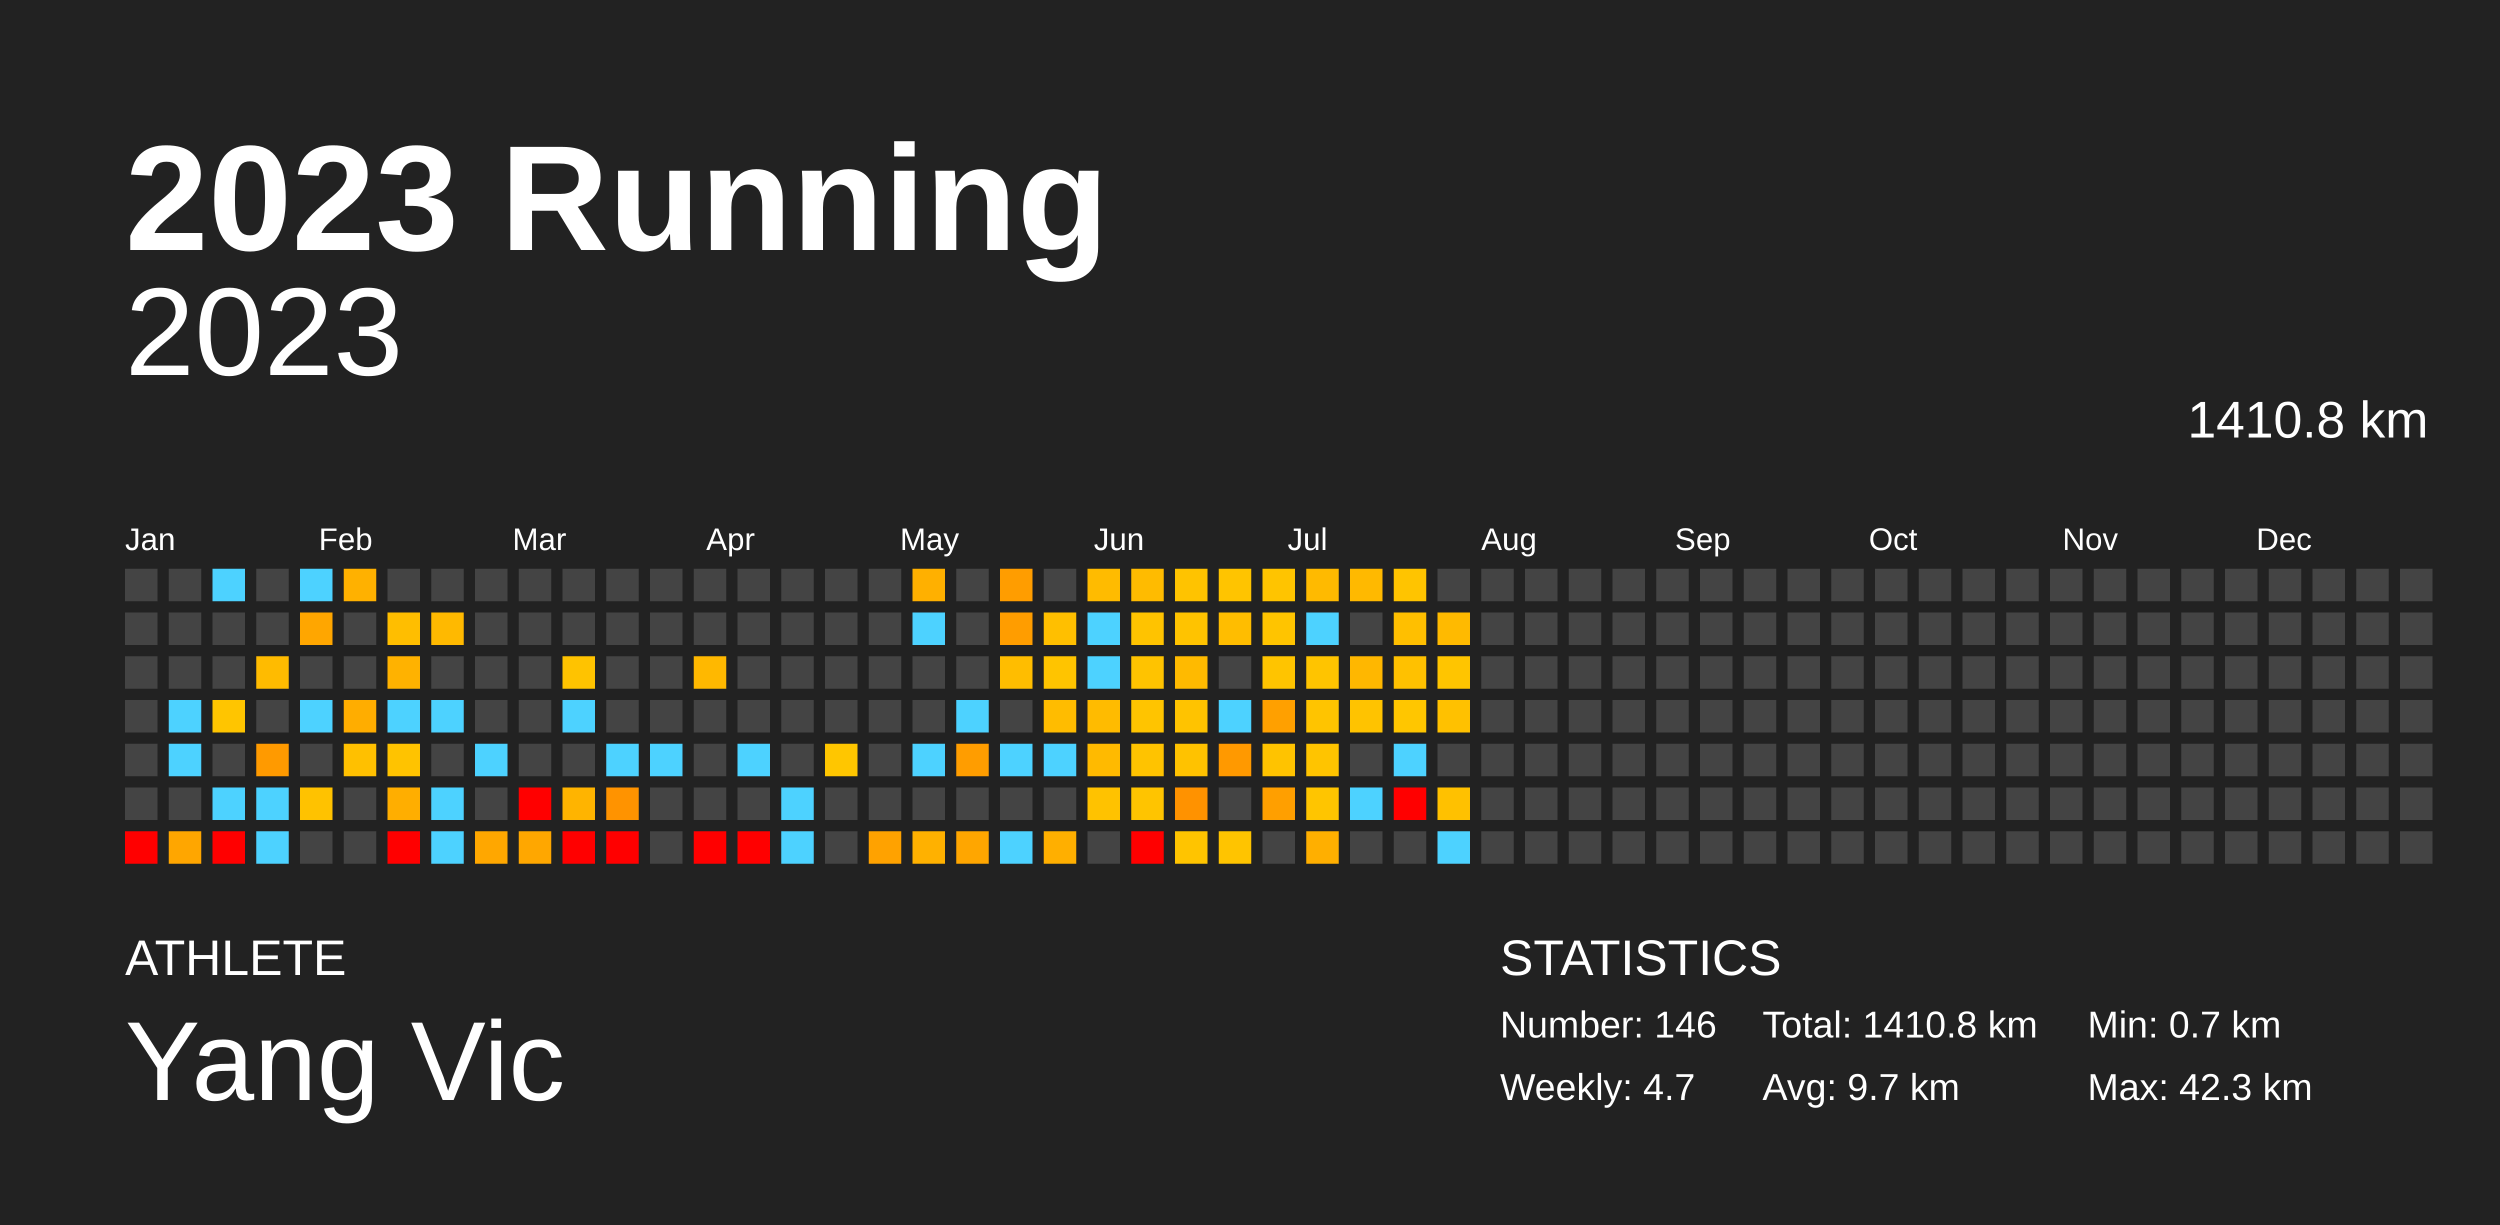
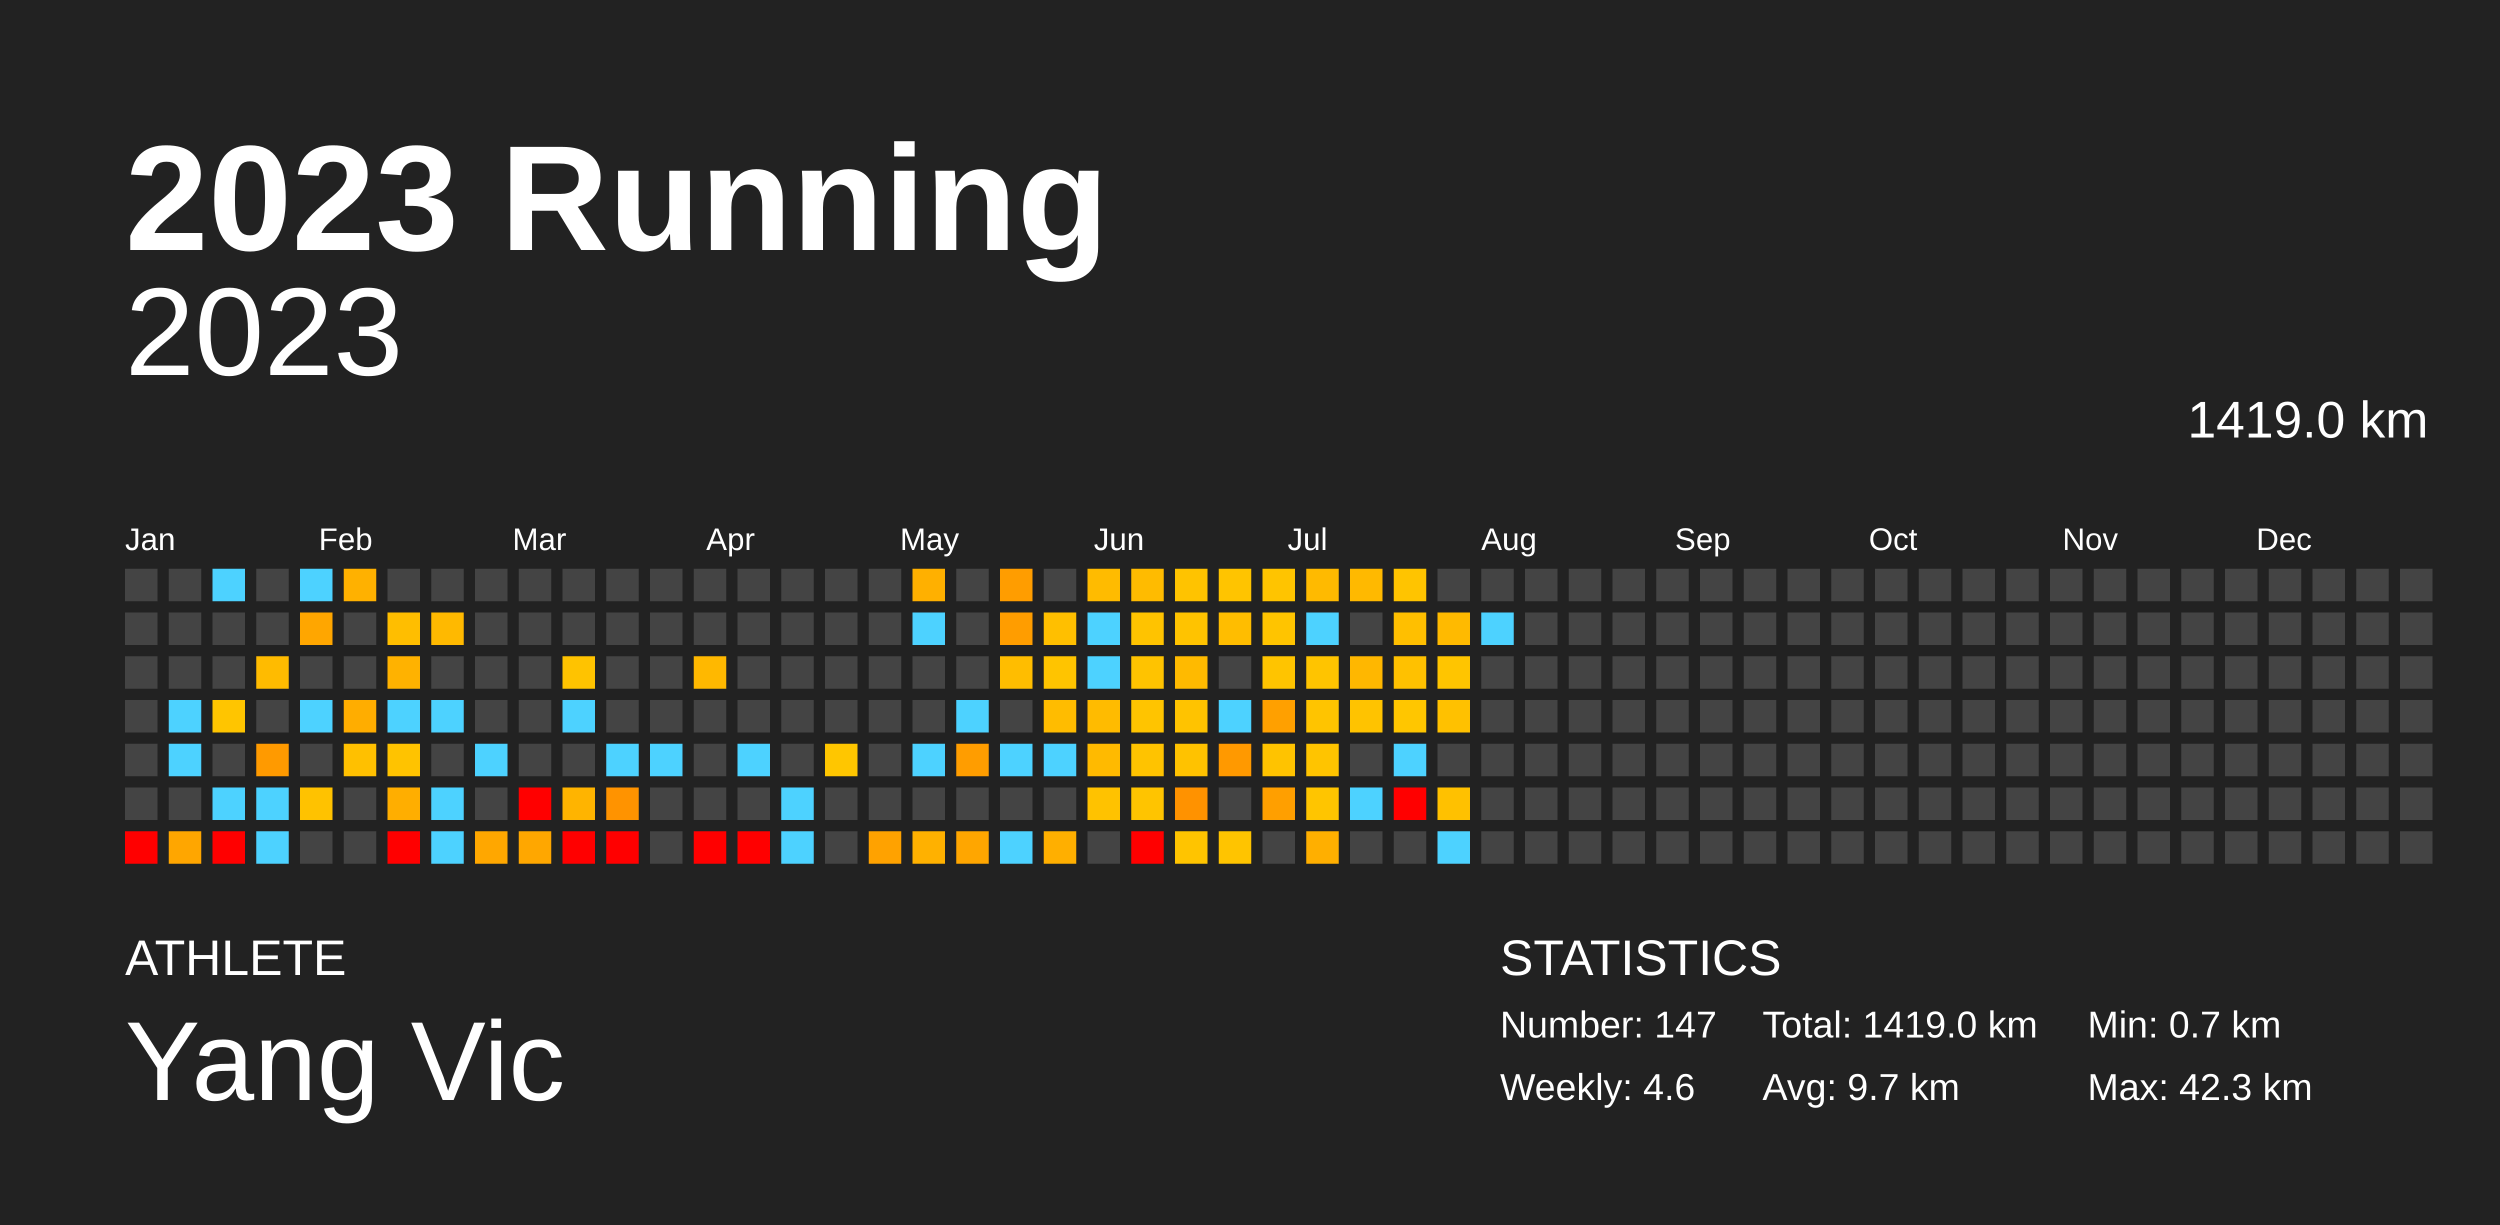
<svg xmlns="http://www.w3.org/2000/svg" baseProfile="full" height="98mm" version="1.1" viewBox="0,0,200,98" width="200mm">
  <defs />
  <rect fill="#222222" height="98" width="200" x="0" y="0" />
  <text fill="#FFFFFF" style="font-size:12px; font-family:Arial; font-weight:bold;" x="10" y="20">2023 Running</text>
  <text fill="#FFFFFF" style="font-size:4px; font-family:Arial" x="10" y="78">ATHLETE</text>
  <text fill="#FFFFFF" style="font-size:9px; font-family:Arial" x="10" y="88">Yang Vic</text>
  <text fill="#FFFFFF" style="font-size:4px; font-family:Arial" x="120" y="78">STATISTICS</text>
-   <text fill="#FFFFFF" style="font-size:3px; font-family:Arial" x="120" y="83">Number: 146</text>
-   <text fill="#FFFFFF" style="font-size:3px; font-family:Arial" x="120" y="88">Weekly: 4.7</text>
-   <text fill="#FFFFFF" style="font-size:3px; font-family:Arial" x="141" y="83">Total: 1410.8 km</text>
+   <text fill="#FFFFFF" style="font-size:3px; font-family:Arial" x="120" y="83">Number: 147</text>
+   <text fill="#FFFFFF" style="font-size:3px; font-family:Arial" x="120" y="88">Weekly: 4.6</text>
+   <text fill="#FFFFFF" style="font-size:3px; font-family:Arial" x="141" y="83">Total: 1419.0 km</text>
  <text fill="#FFFFFF" style="font-size:3px; font-family:Arial" x="141" y="88">Avg: 9.7 km</text>
  <text fill="#FFFFFF" style="font-size:3px; font-family:Arial" x="167" y="83">Min: 0.7 km</text>
  <text fill="#FFFFFF" style="font-size:3px; font-family:Arial" x="167" y="88">Max: 42.3 km</text>
  <text alignment-baseline="hanging" fill="#FFFFFF" style="font-size:10.0px; font-family:Arial;" x="10" y="30">2023</text>
-   <text alignment-baseline="hanging" fill="#FFFFFF" style="font-size:4.125px; font-family:Arial;" x="175" y="35">1410.8 km</text>
+   <text alignment-baseline="hanging" fill="#FFFFFF" style="font-size:4.125px; font-family:Arial;" x="175" y="35">1419.0 km</text>
  <text fill="#FFFFFF" style="font-size:2.5px; font-family:Arial" x="10.0" y="44">Jan</text>
  <text fill="#FFFFFF" style="font-size:2.5px; font-family:Arial" x="25.5" y="44">Feb</text>
  <text fill="#FFFFFF" style="font-size:2.5px; font-family:Arial" x="41.0" y="44">Mar</text>
  <text fill="#FFFFFF" style="font-size:2.5px; font-family:Arial" x="56.5" y="44">Apr</text>
  <text fill="#FFFFFF" style="font-size:2.5px; font-family:Arial" x="72.0" y="44">May</text>
  <text fill="#FFFFFF" style="font-size:2.5px; font-family:Arial" x="87.5" y="44">Jun</text>
  <text fill="#FFFFFF" style="font-size:2.5px; font-family:Arial" x="103.0" y="44">Jul</text>
  <text fill="#FFFFFF" style="font-size:2.5px; font-family:Arial" x="118.5" y="44">Aug</text>
  <text fill="#FFFFFF" style="font-size:2.5px; font-family:Arial" x="134.0" y="44">Sep</text>
  <text fill="#FFFFFF" style="font-size:2.5px; font-family:Arial" x="149.5" y="44">Oct</text>
  <text fill="#FFFFFF" style="font-size:2.5px; font-family:Arial" x="165.0" y="44">Nov</text>
  <text fill="#FFFFFF" style="font-size:2.5px; font-family:Arial" x="180.5" y="44">Dec</text>
  <rect fill="#444444" height="2.6" width="2.6" x="10.0" y="45.5" />
  <rect fill="#444444" height="2.6" width="2.6" x="10.0" y="49.0" />
  <rect fill="#444444" height="2.6" width="2.6" x="10.0" y="52.5" />
  <rect fill="#444444" height="2.6" width="2.6" x="10.0" y="56.0" />
  <rect fill="#444444" height="2.6" width="2.6" x="10.0" y="59.5" />
  <rect fill="#444444" height="2.6" width="2.6" x="10.0" y="63.0" />
  <rect fill="red" height="2.6" width="2.6" x="10.0" y="66.5" />
  <rect fill="#444444" height="2.6" width="2.6" x="13.5" y="45.5" />
  <rect fill="#444444" height="2.6" width="2.6" x="13.5" y="49.0" />
  <rect fill="#444444" height="2.6" width="2.6" x="13.5" y="52.5" />
  <rect fill="#4dd2ff" height="2.6" width="2.6" x="13.5" y="56.0" />
  <rect fill="#4dd2ff" height="2.6" width="2.6" x="13.5" y="59.5" />
  <rect fill="#444444" height="2.6" width="2.6" x="13.5" y="63.0" />
  <rect fill="#ffa600" height="2.6" width="2.6" x="13.5" y="66.5" />
  <rect fill="#4dd2ff" height="2.6" width="2.6" x="17.0" y="45.5" />
  <rect fill="#444444" height="2.6" width="2.6" x="17.0" y="49.0" />
  <rect fill="#444444" height="2.6" width="2.6" x="17.0" y="52.5" />
  <rect fill="#ffc500" height="2.6" width="2.6" x="17.0" y="56.0" />
  <rect fill="#444444" height="2.6" width="2.6" x="17.0" y="59.5" />
  <rect fill="#4dd2ff" height="2.6" width="2.6" x="17.0" y="63.0" />
  <rect fill="red" height="2.6" width="2.6" x="17.0" y="66.5" />
  <rect fill="#444444" height="2.6" width="2.6" x="20.5" y="45.5" />
  <rect fill="#444444" height="2.6" width="2.6" x="20.5" y="49.0" />
  <rect fill="#ffbb00" height="2.6" width="2.6" x="20.5" y="52.5" />
  <rect fill="#444444" height="2.6" width="2.6" x="20.5" y="56.0" />
  <rect fill="#ff9a00" height="2.6" width="2.6" x="20.5" y="59.5" />
  <rect fill="#4dd2ff" height="2.6" width="2.6" x="20.5" y="63.0" />
  <rect fill="#4dd2ff" height="2.6" width="2.6" x="20.5" y="66.5" />
  <rect fill="#4dd2ff" height="2.6" width="2.6" x="24.0" y="45.5" />
  <rect fill="#ffa600" height="2.6" width="2.6" x="24.0" y="49.0" />
  <rect fill="#444444" height="2.6" width="2.6" x="24.0" y="52.5" />
  <rect fill="#4dd2ff" height="2.6" width="2.6" x="24.0" y="56.0" />
  <rect fill="#444444" height="2.6" width="2.6" x="24.0" y="59.5" />
  <rect fill="#ffc200" height="2.6" width="2.6" x="24.0" y="63.0" />
  <rect fill="#444444" height="2.6" width="2.6" x="24.0" y="66.5" />
  <rect fill="#ffb100" height="2.6" width="2.6" x="27.5" y="45.5" />
  <rect fill="#444444" height="2.6" width="2.6" x="27.5" y="49.0" />
  <rect fill="#444444" height="2.6" width="2.6" x="27.5" y="52.5" />
  <rect fill="#ffad00" height="2.6" width="2.6" x="27.5" y="56.0" />
  <rect fill="#ffc000" height="2.6" width="2.6" x="27.5" y="59.5" />
  <rect fill="#444444" height="2.6" width="2.6" x="27.5" y="63.0" />
  <rect fill="#444444" height="2.6" width="2.6" x="27.5" y="66.5" />
  <rect fill="#444444" height="2.6" width="2.6" x="31.0" y="45.5" />
  <rect fill="#ffbe00" height="2.6" width="2.6" x="31.0" y="49.0" />
  <rect fill="#ffb200" height="2.6" width="2.6" x="31.0" y="52.5" />
  <rect fill="#4dd2ff" height="2.6" width="2.6" x="31.0" y="56.0" />
  <rect fill="#ffc300" height="2.6" width="2.6" x="31.0" y="59.5" />
  <rect fill="#ffae00" height="2.6" width="2.6" x="31.0" y="63.0" />
  <rect fill="red" height="2.6" width="2.6" x="31.0" y="66.5" />
  <rect fill="#444444" height="2.6" width="2.6" x="34.5" y="45.5" />
  <rect fill="#ffb900" height="2.6" width="2.6" x="34.5" y="49.0" />
  <rect fill="#444444" height="2.6" width="2.6" x="34.5" y="52.5" />
  <rect fill="#4dd2ff" height="2.6" width="2.6" x="34.5" y="56.0" />
  <rect fill="#444444" height="2.6" width="2.6" x="34.5" y="59.5" />
  <rect fill="#4dd2ff" height="2.6" width="2.6" x="34.5" y="63.0" />
  <rect fill="#4dd2ff" height="2.6" width="2.6" x="34.5" y="66.5" />
  <rect fill="#444444" height="2.6" width="2.6" x="38.0" y="45.5" />
  <rect fill="#444444" height="2.6" width="2.6" x="38.0" y="49.0" />
  <rect fill="#444444" height="2.6" width="2.6" x="38.0" y="52.5" />
  <rect fill="#444444" height="2.6" width="2.6" x="38.0" y="56.0" />
  <rect fill="#4dd2ff" height="2.6" width="2.6" x="38.0" y="59.5" />
  <rect fill="#444444" height="2.6" width="2.6" x="38.0" y="63.0" />
  <rect fill="#ffa700" height="2.6" width="2.6" x="38.0" y="66.5" />
  <rect fill="#444444" height="2.6" width="2.6" x="41.5" y="45.5" />
  <rect fill="#444444" height="2.6" width="2.6" x="41.5" y="49.0" />
  <rect fill="#444444" height="2.6" width="2.6" x="41.5" y="52.5" />
  <rect fill="#444444" height="2.6" width="2.6" x="41.5" y="56.0" />
  <rect fill="#444444" height="2.6" width="2.6" x="41.5" y="59.5" />
  <rect fill="red" height="2.6" width="2.6" x="41.5" y="63.0" />
  <rect fill="#ffa700" height="2.6" width="2.6" x="41.5" y="66.5" />
  <rect fill="#444444" height="2.6" width="2.6" x="45.0" y="45.5" />
  <rect fill="#444444" height="2.6" width="2.6" x="45.0" y="49.0" />
  <rect fill="#ffc300" height="2.6" width="2.6" x="45.0" y="52.5" />
  <rect fill="#4dd2ff" height="2.6" width="2.6" x="45.0" y="56.0" />
  <rect fill="#444444" height="2.6" width="2.6" x="45.0" y="59.5" />
  <rect fill="#ffb400" height="2.6" width="2.6" x="45.0" y="63.0" />
  <rect fill="red" height="2.6" width="2.6" x="45.0" y="66.5" />
  <rect fill="#444444" height="2.6" width="2.6" x="48.5" y="45.5" />
  <rect fill="#444444" height="2.6" width="2.6" x="48.5" y="49.0" />
  <rect fill="#444444" height="2.6" width="2.6" x="48.5" y="52.5" />
  <rect fill="#444444" height="2.6" width="2.6" x="48.5" y="56.0" />
  <rect fill="#4dd2ff" height="2.6" width="2.6" x="48.5" y="59.5" />
  <rect fill="#ff9300" height="2.6" width="2.6" x="48.5" y="63.0" />
  <rect fill="red" height="2.6" width="2.6" x="48.5" y="66.5" />
  <rect fill="#444444" height="2.6" width="2.6" x="52.0" y="45.5" />
  <rect fill="#444444" height="2.6" width="2.6" x="52.0" y="49.0" />
  <rect fill="#444444" height="2.6" width="2.6" x="52.0" y="52.5" />
  <rect fill="#444444" height="2.6" width="2.6" x="52.0" y="56.0" />
  <rect fill="#4dd2ff" height="2.6" width="2.6" x="52.0" y="59.5" />
  <rect fill="#444444" height="2.6" width="2.6" x="52.0" y="63.0" />
  <rect fill="#444444" height="2.6" width="2.6" x="52.0" y="66.5" />
  <rect fill="#444444" height="2.6" width="2.6" x="55.5" y="45.5" />
  <rect fill="#444444" height="2.6" width="2.6" x="55.5" y="49.0" />
  <rect fill="#ffb800" height="2.6" width="2.6" x="55.5" y="52.5" />
  <rect fill="#444444" height="2.6" width="2.6" x="55.5" y="56.0" />
  <rect fill="#444444" height="2.6" width="2.6" x="55.5" y="59.5" />
  <rect fill="#444444" height="2.6" width="2.6" x="55.5" y="63.0" />
  <rect fill="red" height="2.6" width="2.6" x="55.5" y="66.5" />
  <rect fill="#444444" height="2.6" width="2.6" x="59.0" y="45.5" />
  <rect fill="#444444" height="2.6" width="2.6" x="59.0" y="49.0" />
  <rect fill="#444444" height="2.6" width="2.6" x="59.0" y="52.5" />
  <rect fill="#444444" height="2.6" width="2.6" x="59.0" y="56.0" />
  <rect fill="#4dd2ff" height="2.6" width="2.6" x="59.0" y="59.5" />
  <rect fill="#444444" height="2.6" width="2.6" x="59.0" y="63.0" />
  <rect fill="red" height="2.6" width="2.6" x="59.0" y="66.5" />
  <rect fill="#444444" height="2.6" width="2.6" x="62.5" y="45.5" />
  <rect fill="#444444" height="2.6" width="2.6" x="62.5" y="49.0" />
  <rect fill="#444444" height="2.6" width="2.6" x="62.5" y="52.5" />
  <rect fill="#444444" height="2.6" width="2.6" x="62.5" y="56.0" />
  <rect fill="#444444" height="2.6" width="2.6" x="62.5" y="59.5" />
  <rect fill="#4dd2ff" height="2.6" width="2.6" x="62.5" y="63.0" />
  <rect fill="#4dd2ff" height="2.6" width="2.6" x="62.5" y="66.5" />
  <rect fill="#444444" height="2.6" width="2.6" x="66.0" y="45.5" />
  <rect fill="#444444" height="2.6" width="2.6" x="66.0" y="49.0" />
  <rect fill="#444444" height="2.6" width="2.6" x="66.0" y="52.5" />
  <rect fill="#444444" height="2.6" width="2.6" x="66.0" y="56.0" />
  <rect fill="#ffc600" height="2.6" width="2.6" x="66.0" y="59.5" />
  <rect fill="#444444" height="2.6" width="2.6" x="66.0" y="63.0" />
  <rect fill="#444444" height="2.6" width="2.6" x="66.0" y="66.5" />
  <rect fill="#444444" height="2.6" width="2.6" x="69.5" y="45.5" />
  <rect fill="#444444" height="2.6" width="2.6" x="69.5" y="49.0" />
  <rect fill="#444444" height="2.6" width="2.6" x="69.5" y="52.5" />
  <rect fill="#444444" height="2.6" width="2.6" x="69.5" y="56.0" />
  <rect fill="#444444" height="2.6" width="2.6" x="69.5" y="59.5" />
  <rect fill="#444444" height="2.6" width="2.6" x="69.5" y="63.0" />
  <rect fill="#ffa200" height="2.6" width="2.6" x="69.5" y="66.5" />
  <rect fill="#ffb000" height="2.6" width="2.6" x="73.0" y="45.5" />
  <rect fill="#4dd2ff" height="2.6" width="2.6" x="73.0" y="49.0" />
  <rect fill="#444444" height="2.6" width="2.6" x="73.0" y="52.5" />
  <rect fill="#444444" height="2.6" width="2.6" x="73.0" y="56.0" />
  <rect fill="#4dd2ff" height="2.6" width="2.6" x="73.0" y="59.5" />
  <rect fill="#444444" height="2.6" width="2.6" x="73.0" y="63.0" />
  <rect fill="#ffb100" height="2.6" width="2.6" x="73.0" y="66.5" />
  <rect fill="#444444" height="2.6" width="2.6" x="76.5" y="45.5" />
  <rect fill="#444444" height="2.6" width="2.6" x="76.5" y="49.0" />
  <rect fill="#444444" height="2.6" width="2.6" x="76.5" y="52.5" />
  <rect fill="#4dd2ff" height="2.6" width="2.6" x="76.5" y="56.0" />
  <rect fill="#ff9d00" height="2.6" width="2.6" x="76.5" y="59.5" />
  <rect fill="#444444" height="2.6" width="2.6" x="76.5" y="63.0" />
  <rect fill="#ffa600" height="2.6" width="2.6" x="76.5" y="66.5" />
  <rect fill="#ff9d00" height="2.6" width="2.6" x="80.0" y="45.5" />
  <rect fill="#ff9d00" height="2.6" width="2.6" x="80.0" y="49.0" />
  <rect fill="#ffbd00" height="2.6" width="2.6" x="80.0" y="52.5" />
  <rect fill="#444444" height="2.6" width="2.6" x="80.0" y="56.0" />
  <rect fill="#4dd2ff" height="2.6" width="2.6" x="80.0" y="59.5" />
  <rect fill="#444444" height="2.6" width="2.6" x="80.0" y="63.0" />
  <rect fill="#4dd2ff" height="2.6" width="2.6" x="80.0" y="66.5" />
  <rect fill="#444444" height="2.6" width="2.6" x="83.5" y="45.5" />
  <rect fill="#ffbf00" height="2.6" width="2.6" x="83.5" y="49.0" />
  <rect fill="#ffc400" height="2.6" width="2.6" x="83.5" y="52.5" />
  <rect fill="#ffbc00" height="2.6" width="2.6" x="83.5" y="56.0" />
  <rect fill="#4dd2ff" height="2.6" width="2.6" x="83.5" y="59.5" />
  <rect fill="#444444" height="2.6" width="2.6" x="83.5" y="63.0" />
  <rect fill="#ffaf00" height="2.6" width="2.6" x="83.5" y="66.5" />
  <rect fill="#ffbb00" height="2.6" width="2.6" x="87.0" y="45.5" />
  <rect fill="#4dd2ff" height="2.6" width="2.6" x="87.0" y="49.0" />
  <rect fill="#4dd2ff" height="2.6" width="2.6" x="87.0" y="52.5" />
  <rect fill="#ffbb00" height="2.6" width="2.6" x="87.0" y="56.0" />
  <rect fill="#ffba00" height="2.6" width="2.6" x="87.0" y="59.5" />
  <rect fill="#ffc200" height="2.6" width="2.6" x="87.0" y="63.0" />
  <rect fill="#444444" height="2.6" width="2.6" x="87.0" y="66.5" />
  <rect fill="#ffbb00" height="2.6" width="2.6" x="90.5" y="45.5" />
  <rect fill="#ffc300" height="2.6" width="2.6" x="90.5" y="49.0" />
  <rect fill="#ffc300" height="2.6" width="2.6" x="90.5" y="52.5" />
  <rect fill="#ffc400" height="2.6" width="2.6" x="90.5" y="56.0" />
  <rect fill="#ffc300" height="2.6" width="2.6" x="90.5" y="59.5" />
  <rect fill="#ffc400" height="2.6" width="2.6" x="90.5" y="63.0" />
  <rect fill="red" height="2.6" width="2.6" x="90.5" y="66.5" />
  <rect fill="#ffc300" height="2.6" width="2.6" x="94.0" y="45.5" />
  <rect fill="#ffc300" height="2.6" width="2.6" x="94.0" y="49.0" />
  <rect fill="#ffba00" height="2.6" width="2.6" x="94.0" y="52.5" />
  <rect fill="#ffc300" height="2.6" width="2.6" x="94.0" y="56.0" />
  <rect fill="#ffc200" height="2.6" width="2.6" x="94.0" y="59.5" />
  <rect fill="#ff9200" height="2.6" width="2.6" x="94.0" y="63.0" />
  <rect fill="#ffc400" height="2.6" width="2.6" x="94.0" y="66.5" />
  <rect fill="#ffc400" height="2.6" width="2.6" x="97.5" y="45.5" />
  <rect fill="#ffbd00" height="2.6" width="2.6" x="97.5" y="49.0" />
  <rect fill="#444444" height="2.6" width="2.6" x="97.5" y="52.5" />
  <rect fill="#4dd2ff" height="2.6" width="2.6" x="97.5" y="56.0" />
  <rect fill="#ff9900" height="2.6" width="2.6" x="97.5" y="59.5" />
  <rect fill="#444444" height="2.6" width="2.6" x="97.5" y="63.0" />
  <rect fill="#ffc400" height="2.6" width="2.6" x="97.5" y="66.5" />
  <rect fill="#ffc400" height="2.6" width="2.6" x="101.0" y="45.5" />
  <rect fill="#ffc400" height="2.6" width="2.6" x="101.0" y="49.0" />
  <rect fill="#ffc400" height="2.6" width="2.6" x="101.0" y="52.5" />
  <rect fill="#ffa000" height="2.6" width="2.6" x="101.0" y="56.0" />
  <rect fill="#ffc300" height="2.6" width="2.6" x="101.0" y="59.5" />
  <rect fill="#ff9f00" height="2.6" width="2.6" x="101.0" y="63.0" />
  <rect fill="#444444" height="2.6" width="2.6" x="101.0" y="66.5" />
  <rect fill="#ffba00" height="2.6" width="2.6" x="104.5" y="45.5" />
  <rect fill="#4dd2ff" height="2.6" width="2.6" x="104.5" y="49.0" />
  <rect fill="#ffc400" height="2.6" width="2.6" x="104.5" y="52.5" />
  <rect fill="#ffc400" height="2.6" width="2.6" x="104.5" y="56.0" />
  <rect fill="#ffc400" height="2.6" width="2.6" x="104.5" y="59.5" />
  <rect fill="#ffc500" height="2.6" width="2.6" x="104.5" y="63.0" />
  <rect fill="#ffaf00" height="2.6" width="2.6" x="104.5" y="66.5" />
  <rect fill="#ffb900" height="2.6" width="2.6" x="108.0" y="45.5" />
  <rect fill="#444444" height="2.6" width="2.6" x="108.0" y="49.0" />
  <rect fill="#ffb700" height="2.6" width="2.6" x="108.0" y="52.5" />
  <rect fill="#ffc300" height="2.6" width="2.6" x="108.0" y="56.0" />
  <rect fill="#444444" height="2.6" width="2.6" x="108.0" y="59.5" />
  <rect fill="#4dd2ff" height="2.6" width="2.6" x="108.0" y="63.0" />
  <rect fill="#444444" height="2.6" width="2.6" x="108.0" y="66.5" />
  <rect fill="#ffc400" height="2.6" width="2.6" x="111.5" y="45.5" />
  <rect fill="#ffbf00" height="2.6" width="2.6" x="111.5" y="49.0" />
  <rect fill="#ffc100" height="2.6" width="2.6" x="111.5" y="52.5" />
  <rect fill="#ffc600" height="2.6" width="2.6" x="111.5" y="56.0" />
  <rect fill="#4dd2ff" height="2.6" width="2.6" x="111.5" y="59.5" />
  <rect fill="red" height="2.6" width="2.6" x="111.5" y="63.0" />
  <rect fill="#444444" height="2.6" width="2.6" x="111.5" y="66.5" />
  <rect fill="#444444" height="2.6" width="2.6" x="115.0" y="45.5" />
  <rect fill="#ffba00" height="2.6" width="2.6" x="115.0" y="49.0" />
  <rect fill="#ffc500" height="2.6" width="2.6" x="115.0" y="52.5" />
  <rect fill="#ffc100" height="2.6" width="2.6" x="115.0" y="56.0" />
  <rect fill="#444444" height="2.6" width="2.6" x="115.0" y="59.5" />
  <rect fill="#ffc100" height="2.6" width="2.6" x="115.0" y="63.0" />
  <rect fill="#4dd2ff" height="2.6" width="2.6" x="115.0" y="66.5" />
  <rect fill="#444444" height="2.6" width="2.6" x="118.5" y="45.5" />
-   <rect fill="#444444" height="2.6" width="2.6" x="118.5" y="49.0" />
+   <rect fill="#4dd2ff" height="2.6" width="2.6" x="118.5" y="49.0" />
  <rect fill="#444444" height="2.6" width="2.6" x="118.5" y="52.5" />
  <rect fill="#444444" height="2.6" width="2.6" x="118.5" y="56.0" />
  <rect fill="#444444" height="2.6" width="2.6" x="118.5" y="59.5" />
  <rect fill="#444444" height="2.6" width="2.6" x="118.5" y="63.0" />
  <rect fill="#444444" height="2.6" width="2.6" x="118.5" y="66.5" />
  <rect fill="#444444" height="2.6" width="2.6" x="122.0" y="45.5" />
  <rect fill="#444444" height="2.6" width="2.6" x="122.0" y="49.0" />
  <rect fill="#444444" height="2.6" width="2.6" x="122.0" y="52.5" />
  <rect fill="#444444" height="2.6" width="2.6" x="122.0" y="56.0" />
  <rect fill="#444444" height="2.6" width="2.6" x="122.0" y="59.5" />
  <rect fill="#444444" height="2.6" width="2.6" x="122.0" y="63.0" />
  <rect fill="#444444" height="2.6" width="2.6" x="122.0" y="66.5" />
  <rect fill="#444444" height="2.6" width="2.6" x="125.5" y="45.5" />
  <rect fill="#444444" height="2.6" width="2.6" x="125.5" y="49.0" />
  <rect fill="#444444" height="2.6" width="2.6" x="125.5" y="52.5" />
  <rect fill="#444444" height="2.6" width="2.6" x="125.5" y="56.0" />
  <rect fill="#444444" height="2.6" width="2.6" x="125.5" y="59.5" />
  <rect fill="#444444" height="2.6" width="2.6" x="125.5" y="63.0" />
  <rect fill="#444444" height="2.6" width="2.6" x="125.5" y="66.5" />
  <rect fill="#444444" height="2.6" width="2.6" x="129.0" y="45.5" />
  <rect fill="#444444" height="2.6" width="2.6" x="129.0" y="49.0" />
  <rect fill="#444444" height="2.6" width="2.6" x="129.0" y="52.5" />
  <rect fill="#444444" height="2.6" width="2.6" x="129.0" y="56.0" />
  <rect fill="#444444" height="2.6" width="2.6" x="129.0" y="59.5" />
  <rect fill="#444444" height="2.6" width="2.6" x="129.0" y="63.0" />
  <rect fill="#444444" height="2.6" width="2.6" x="129.0" y="66.5" />
  <rect fill="#444444" height="2.6" width="2.6" x="132.5" y="45.5" />
  <rect fill="#444444" height="2.6" width="2.6" x="132.5" y="49.0" />
  <rect fill="#444444" height="2.6" width="2.6" x="132.5" y="52.5" />
  <rect fill="#444444" height="2.6" width="2.6" x="132.5" y="56.0" />
  <rect fill="#444444" height="2.6" width="2.6" x="132.5" y="59.5" />
  <rect fill="#444444" height="2.6" width="2.6" x="132.5" y="63.0" />
  <rect fill="#444444" height="2.6" width="2.6" x="132.5" y="66.5" />
  <rect fill="#444444" height="2.6" width="2.6" x="136.0" y="45.5" />
  <rect fill="#444444" height="2.6" width="2.6" x="136.0" y="49.0" />
  <rect fill="#444444" height="2.6" width="2.6" x="136.0" y="52.5" />
  <rect fill="#444444" height="2.6" width="2.6" x="136.0" y="56.0" />
  <rect fill="#444444" height="2.6" width="2.6" x="136.0" y="59.5" />
  <rect fill="#444444" height="2.6" width="2.6" x="136.0" y="63.0" />
  <rect fill="#444444" height="2.6" width="2.6" x="136.0" y="66.5" />
  <rect fill="#444444" height="2.6" width="2.6" x="139.5" y="45.5" />
  <rect fill="#444444" height="2.6" width="2.6" x="139.5" y="49.0" />
  <rect fill="#444444" height="2.6" width="2.6" x="139.5" y="52.5" />
  <rect fill="#444444" height="2.6" width="2.6" x="139.5" y="56.0" />
  <rect fill="#444444" height="2.6" width="2.6" x="139.5" y="59.5" />
  <rect fill="#444444" height="2.6" width="2.6" x="139.5" y="63.0" />
  <rect fill="#444444" height="2.6" width="2.6" x="139.5" y="66.5" />
  <rect fill="#444444" height="2.6" width="2.6" x="143.0" y="45.5" />
  <rect fill="#444444" height="2.6" width="2.6" x="143.0" y="49.0" />
  <rect fill="#444444" height="2.6" width="2.6" x="143.0" y="52.5" />
  <rect fill="#444444" height="2.6" width="2.6" x="143.0" y="56.0" />
  <rect fill="#444444" height="2.6" width="2.6" x="143.0" y="59.5" />
  <rect fill="#444444" height="2.6" width="2.6" x="143.0" y="63.0" />
  <rect fill="#444444" height="2.6" width="2.6" x="143.0" y="66.5" />
  <rect fill="#444444" height="2.6" width="2.6" x="146.5" y="45.5" />
  <rect fill="#444444" height="2.6" width="2.6" x="146.5" y="49.0" />
  <rect fill="#444444" height="2.6" width="2.6" x="146.5" y="52.5" />
  <rect fill="#444444" height="2.6" width="2.6" x="146.5" y="56.0" />
  <rect fill="#444444" height="2.6" width="2.6" x="146.5" y="59.5" />
  <rect fill="#444444" height="2.6" width="2.6" x="146.5" y="63.0" />
  <rect fill="#444444" height="2.6" width="2.6" x="146.5" y="66.5" />
  <rect fill="#444444" height="2.6" width="2.6" x="150.0" y="45.5" />
  <rect fill="#444444" height="2.6" width="2.6" x="150.0" y="49.0" />
  <rect fill="#444444" height="2.6" width="2.6" x="150.0" y="52.5" />
  <rect fill="#444444" height="2.6" width="2.6" x="150.0" y="56.0" />
  <rect fill="#444444" height="2.6" width="2.6" x="150.0" y="59.5" />
  <rect fill="#444444" height="2.6" width="2.6" x="150.0" y="63.0" />
  <rect fill="#444444" height="2.6" width="2.6" x="150.0" y="66.5" />
  <rect fill="#444444" height="2.6" width="2.6" x="153.5" y="45.5" />
  <rect fill="#444444" height="2.6" width="2.6" x="153.5" y="49.0" />
  <rect fill="#444444" height="2.6" width="2.6" x="153.5" y="52.5" />
  <rect fill="#444444" height="2.6" width="2.6" x="153.5" y="56.0" />
  <rect fill="#444444" height="2.6" width="2.6" x="153.5" y="59.5" />
  <rect fill="#444444" height="2.6" width="2.6" x="153.5" y="63.0" />
  <rect fill="#444444" height="2.6" width="2.6" x="153.5" y="66.5" />
  <rect fill="#444444" height="2.6" width="2.6" x="157.0" y="45.5" />
  <rect fill="#444444" height="2.6" width="2.6" x="157.0" y="49.0" />
  <rect fill="#444444" height="2.6" width="2.6" x="157.0" y="52.5" />
  <rect fill="#444444" height="2.6" width="2.6" x="157.0" y="56.0" />
  <rect fill="#444444" height="2.6" width="2.6" x="157.0" y="59.5" />
  <rect fill="#444444" height="2.6" width="2.6" x="157.0" y="63.0" />
  <rect fill="#444444" height="2.6" width="2.6" x="157.0" y="66.5" />
  <rect fill="#444444" height="2.6" width="2.6" x="160.5" y="45.5" />
  <rect fill="#444444" height="2.6" width="2.6" x="160.5" y="49.0" />
  <rect fill="#444444" height="2.6" width="2.6" x="160.5" y="52.5" />
  <rect fill="#444444" height="2.6" width="2.6" x="160.5" y="56.0" />
  <rect fill="#444444" height="2.6" width="2.6" x="160.5" y="59.5" />
  <rect fill="#444444" height="2.6" width="2.6" x="160.5" y="63.0" />
  <rect fill="#444444" height="2.6" width="2.6" x="160.5" y="66.5" />
  <rect fill="#444444" height="2.6" width="2.6" x="164.0" y="45.5" />
  <rect fill="#444444" height="2.6" width="2.6" x="164.0" y="49.0" />
  <rect fill="#444444" height="2.6" width="2.6" x="164.0" y="52.5" />
  <rect fill="#444444" height="2.6" width="2.6" x="164.0" y="56.0" />
  <rect fill="#444444" height="2.6" width="2.6" x="164.0" y="59.5" />
  <rect fill="#444444" height="2.6" width="2.6" x="164.0" y="63.0" />
  <rect fill="#444444" height="2.6" width="2.6" x="164.0" y="66.5" />
  <rect fill="#444444" height="2.6" width="2.6" x="167.5" y="45.5" />
  <rect fill="#444444" height="2.6" width="2.6" x="167.5" y="49.0" />
  <rect fill="#444444" height="2.6" width="2.6" x="167.5" y="52.5" />
  <rect fill="#444444" height="2.6" width="2.6" x="167.5" y="56.0" />
  <rect fill="#444444" height="2.6" width="2.6" x="167.5" y="59.5" />
  <rect fill="#444444" height="2.6" width="2.6" x="167.5" y="63.0" />
  <rect fill="#444444" height="2.6" width="2.6" x="167.5" y="66.5" />
  <rect fill="#444444" height="2.6" width="2.6" x="171.0" y="45.5" />
  <rect fill="#444444" height="2.6" width="2.6" x="171.0" y="49.0" />
  <rect fill="#444444" height="2.6" width="2.6" x="171.0" y="52.5" />
  <rect fill="#444444" height="2.6" width="2.6" x="171.0" y="56.0" />
  <rect fill="#444444" height="2.6" width="2.6" x="171.0" y="59.5" />
  <rect fill="#444444" height="2.6" width="2.6" x="171.0" y="63.0" />
  <rect fill="#444444" height="2.6" width="2.6" x="171.0" y="66.5" />
  <rect fill="#444444" height="2.6" width="2.6" x="174.5" y="45.5" />
  <rect fill="#444444" height="2.6" width="2.6" x="174.5" y="49.0" />
  <rect fill="#444444" height="2.6" width="2.6" x="174.5" y="52.5" />
  <rect fill="#444444" height="2.6" width="2.6" x="174.5" y="56.0" />
  <rect fill="#444444" height="2.6" width="2.6" x="174.5" y="59.5" />
  <rect fill="#444444" height="2.6" width="2.6" x="174.5" y="63.0" />
  <rect fill="#444444" height="2.6" width="2.6" x="174.5" y="66.5" />
  <rect fill="#444444" height="2.6" width="2.6" x="178.0" y="45.5" />
  <rect fill="#444444" height="2.6" width="2.6" x="178.0" y="49.0" />
  <rect fill="#444444" height="2.6" width="2.6" x="178.0" y="52.5" />
  <rect fill="#444444" height="2.6" width="2.6" x="178.0" y="56.0" />
  <rect fill="#444444" height="2.6" width="2.6" x="178.0" y="59.5" />
  <rect fill="#444444" height="2.6" width="2.6" x="178.0" y="63.0" />
  <rect fill="#444444" height="2.6" width="2.6" x="178.0" y="66.5" />
  <rect fill="#444444" height="2.6" width="2.6" x="181.5" y="45.5" />
  <rect fill="#444444" height="2.6" width="2.6" x="181.5" y="49.0" />
  <rect fill="#444444" height="2.6" width="2.6" x="181.5" y="52.5" />
  <rect fill="#444444" height="2.6" width="2.6" x="181.5" y="56.0" />
  <rect fill="#444444" height="2.6" width="2.6" x="181.5" y="59.5" />
  <rect fill="#444444" height="2.6" width="2.6" x="181.5" y="63.0" />
  <rect fill="#444444" height="2.6" width="2.6" x="181.5" y="66.5" />
  <rect fill="#444444" height="2.6" width="2.6" x="185.0" y="45.5" />
  <rect fill="#444444" height="2.6" width="2.6" x="185.0" y="49.0" />
  <rect fill="#444444" height="2.6" width="2.6" x="185.0" y="52.5" />
  <rect fill="#444444" height="2.6" width="2.6" x="185.0" y="56.0" />
  <rect fill="#444444" height="2.6" width="2.6" x="185.0" y="59.5" />
  <rect fill="#444444" height="2.6" width="2.6" x="185.0" y="63.0" />
  <rect fill="#444444" height="2.6" width="2.6" x="185.0" y="66.5" />
  <rect fill="#444444" height="2.6" width="2.6" x="188.5" y="45.5" />
  <rect fill="#444444" height="2.6" width="2.6" x="188.5" y="49.0" />
  <rect fill="#444444" height="2.6" width="2.6" x="188.5" y="52.5" />
  <rect fill="#444444" height="2.6" width="2.6" x="188.5" y="56.0" />
  <rect fill="#444444" height="2.6" width="2.6" x="188.5" y="59.5" />
  <rect fill="#444444" height="2.6" width="2.6" x="188.5" y="63.0" />
  <rect fill="#444444" height="2.6" width="2.6" x="188.5" y="66.5" />
  <rect fill="#444444" height="2.6" width="2.6" x="192.0" y="45.5" />
  <rect fill="#444444" height="2.6" width="2.6" x="192.0" y="49.0" />
  <rect fill="#444444" height="2.6" width="2.6" x="192.0" y="52.5" />
  <rect fill="#444444" height="2.6" width="2.6" x="192.0" y="56.0" />
  <rect fill="#444444" height="2.6" width="2.6" x="192.0" y="59.5" />
  <rect fill="#444444" height="2.6" width="2.6" x="192.0" y="63.0" />
  <rect fill="#444444" height="2.6" width="2.6" x="192.0" y="66.5" />
</svg>
